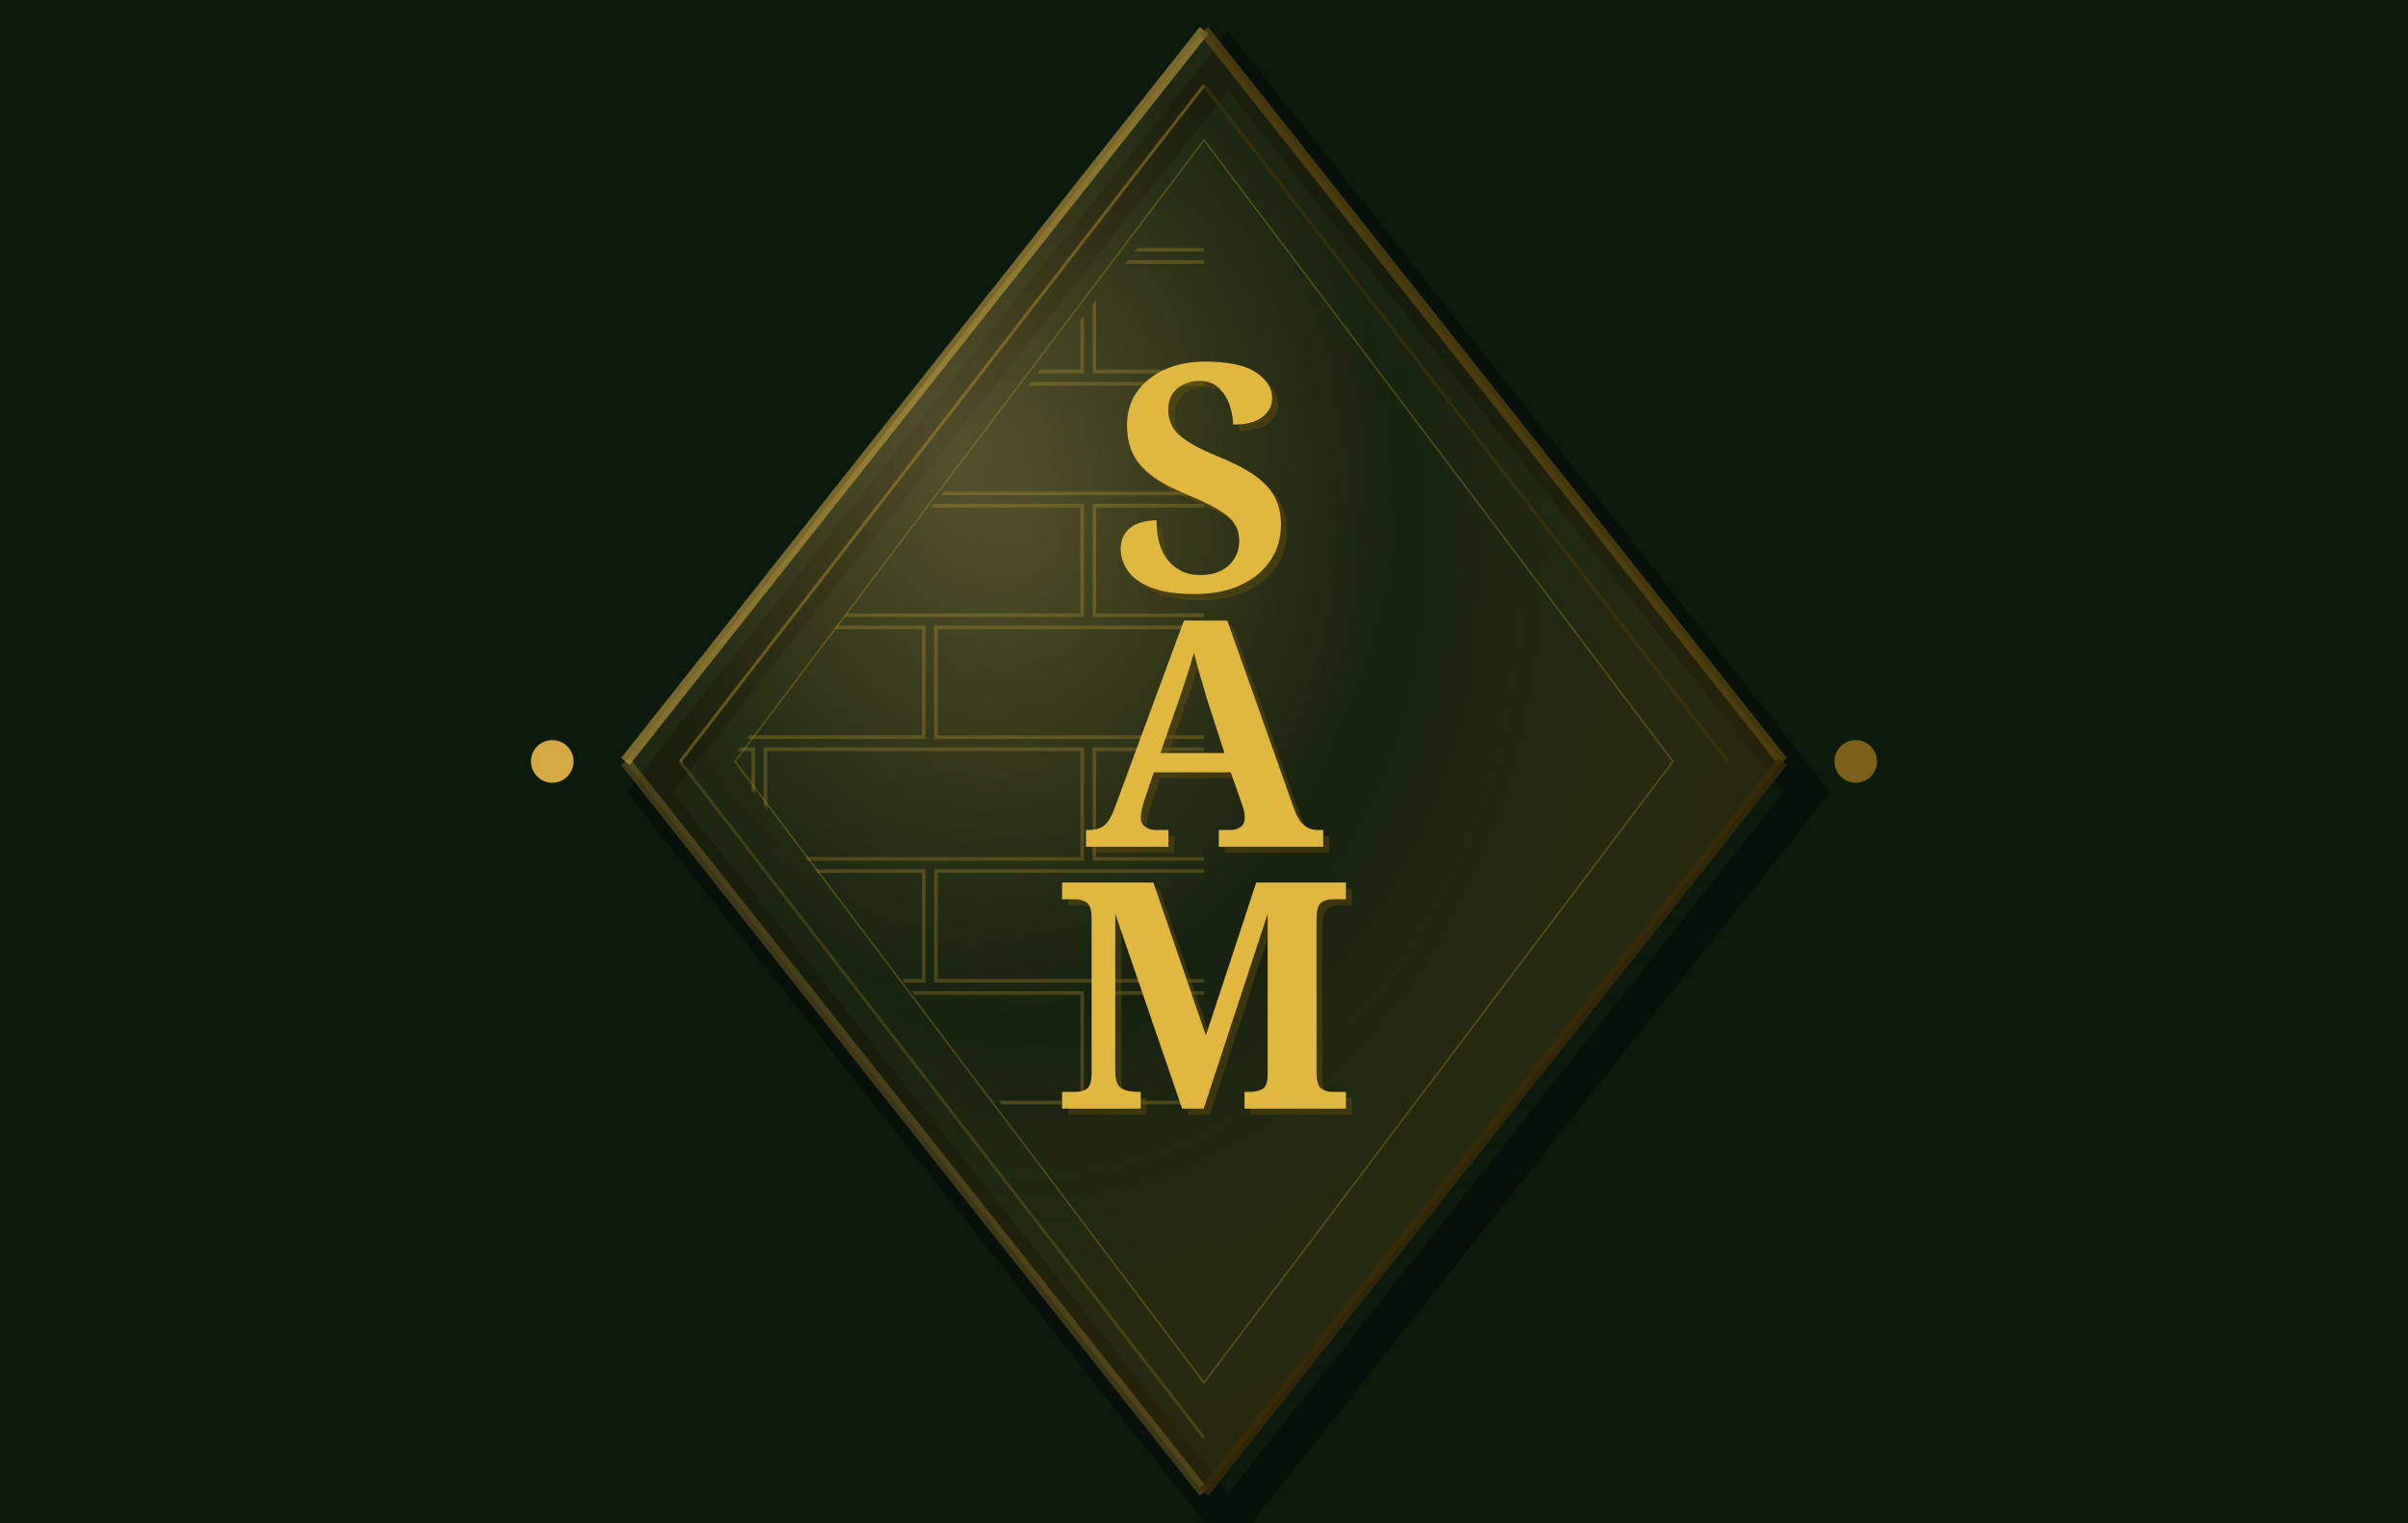
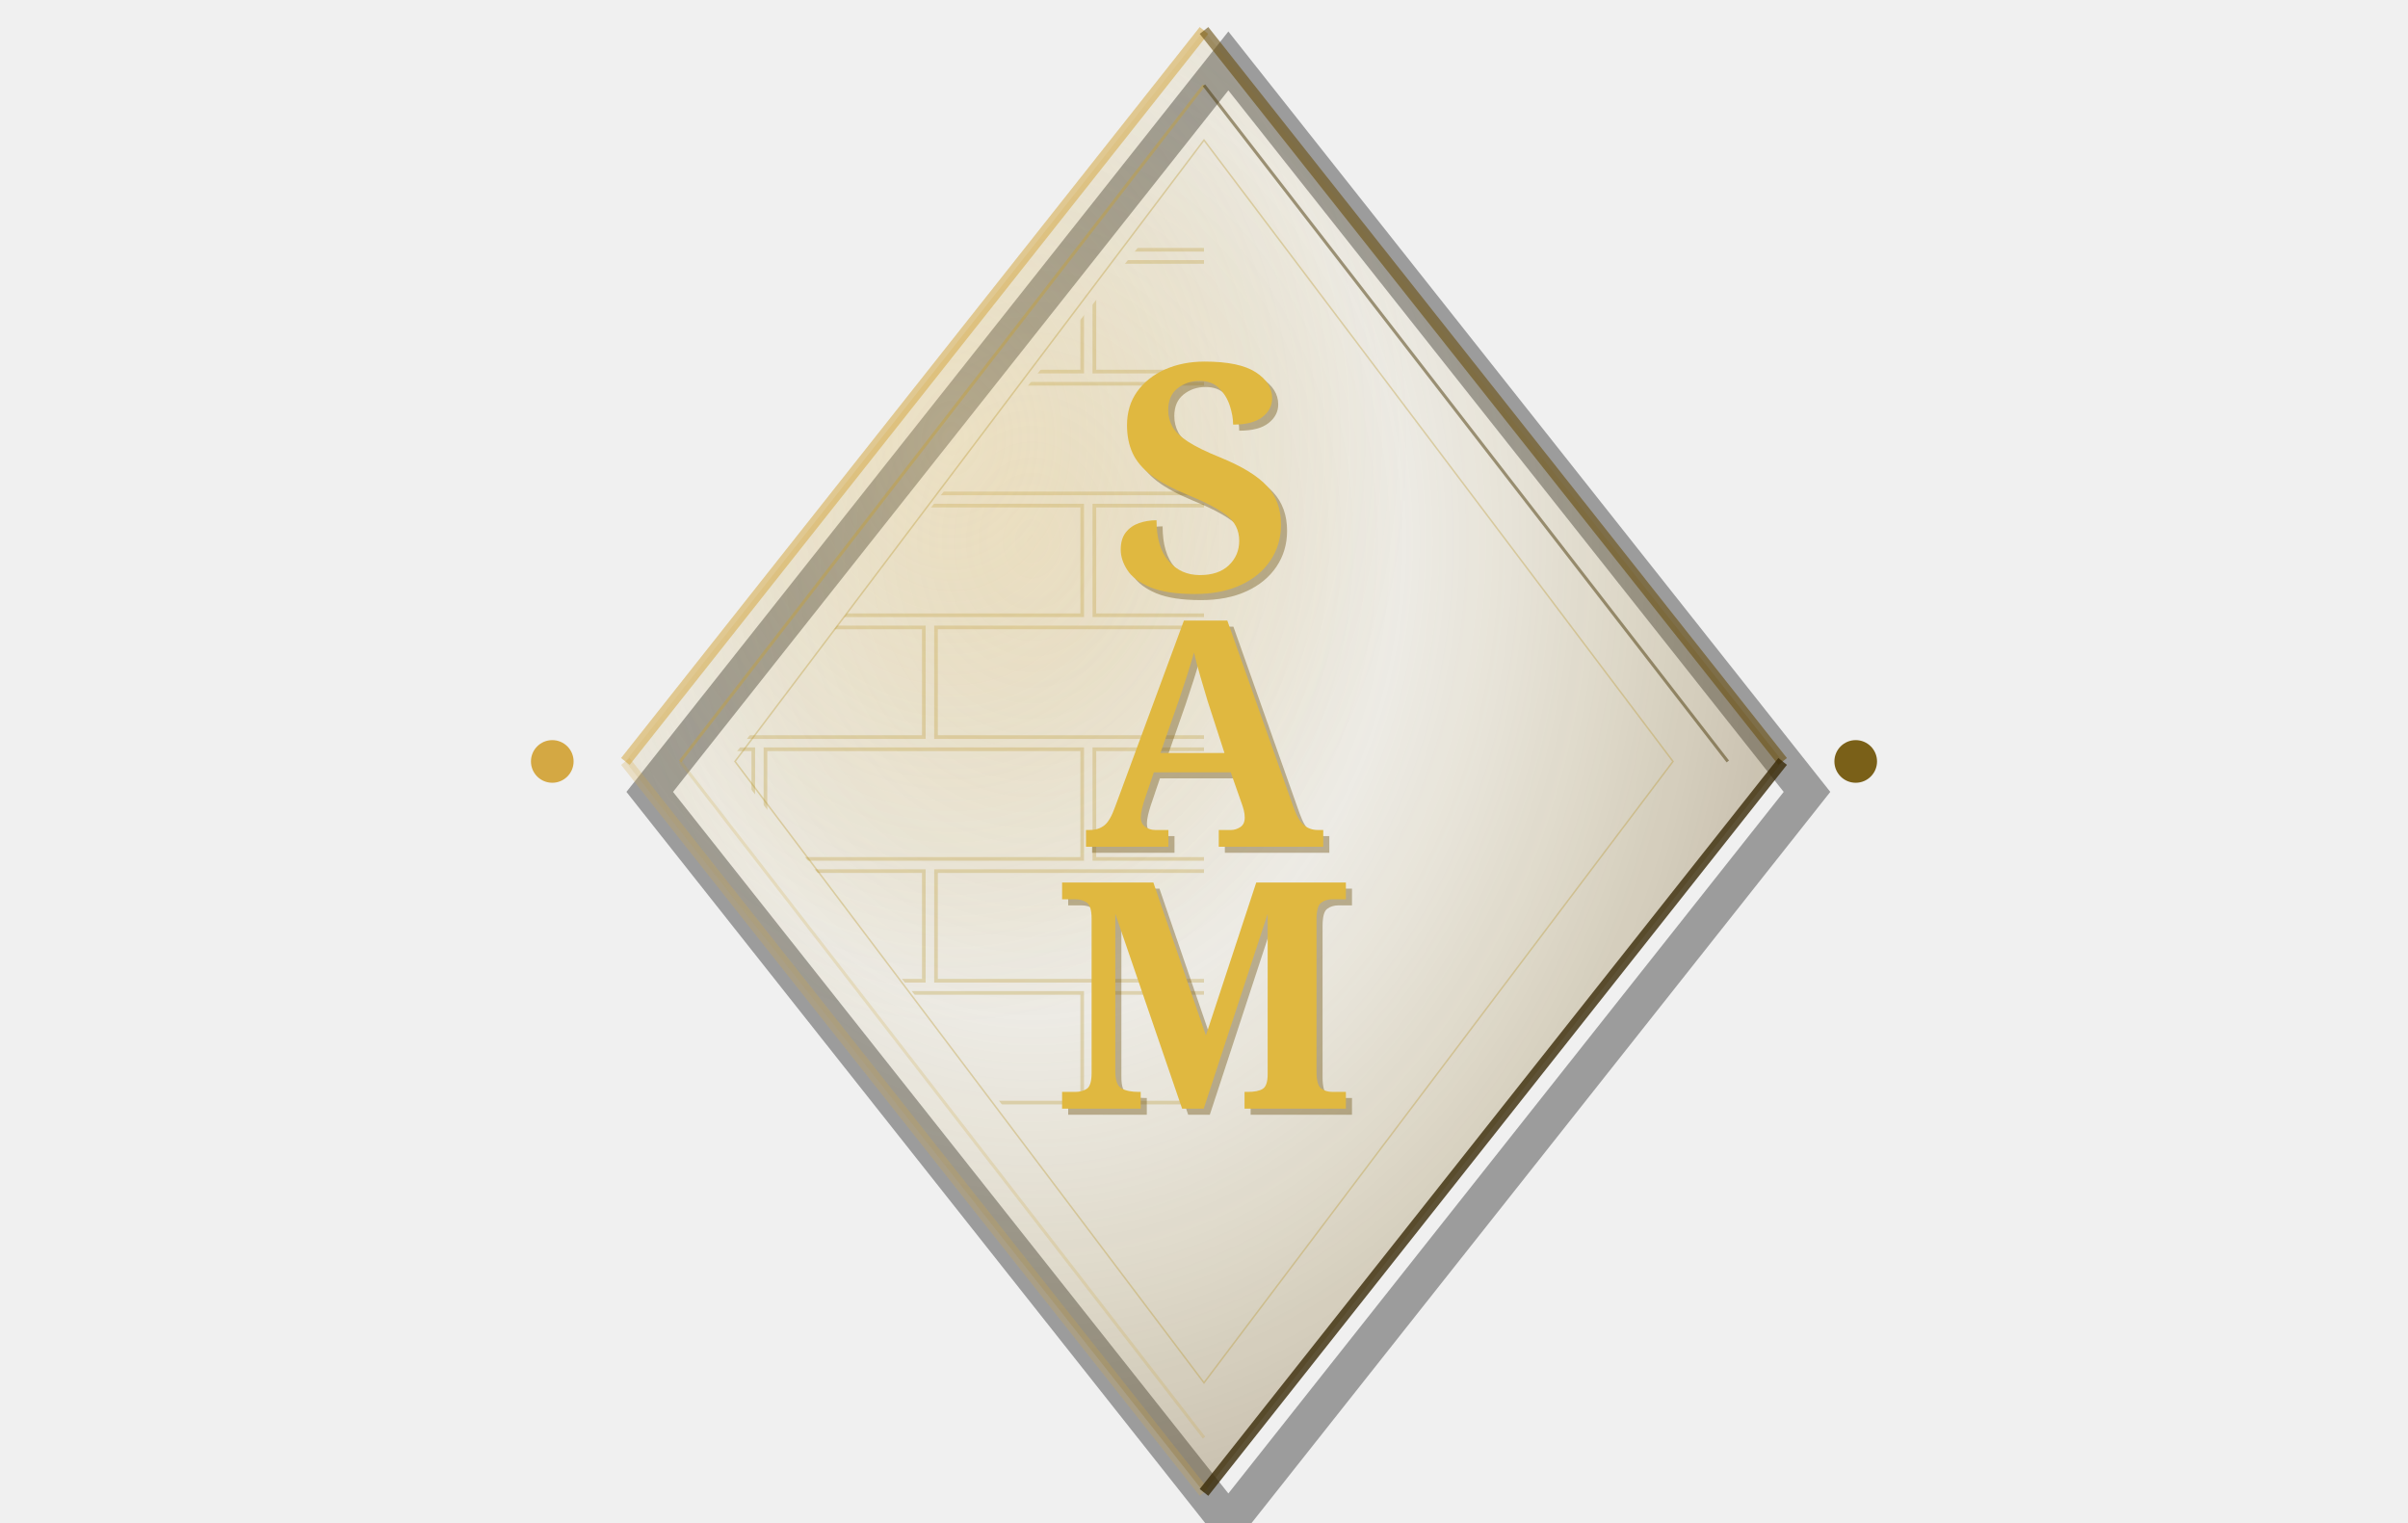
<svg xmlns="http://www.w3.org/2000/svg" width="680" height="430" viewBox="215 85 250 250">
  <defs>
    <clipPath id="clip-links">
      <polygon points="340,112 340,308 262,210" />
    </clipPath>
    <radialGradient id="diepte" cx="35%" cy="35%" r="65%">
      <stop offset="0%" stop-color="#d4a843" stop-opacity="0.18" />
      <stop offset="50%" stop-color="#b8962e" stop-opacity="0.06" />
      <stop offset="100%" stop-color="#6b5010" stop-opacity="0.28" />
    </radialGradient>
    <radialGradient id="glans" cx="28%" cy="28%" r="40%">
      <stop offset="0%" stop-color="#f0d080" stop-opacity="0.22" />
      <stop offset="100%" stop-color="#b8962e" stop-opacity="0" />
    </radialGradient>
    <mask id="imagine-text-gaps-kfl8do" maskUnits="userSpaceOnUse">
      <rect x="0" y="0" width="680" height="430" fill="white" />
      <rect x="320.127" y="133.266" width="41.746" height="63.458" fill="black" rx="2" />
      <rect x="319.127" y="132.266" width="41.746" height="63.458" fill="black" rx="2" />
      <rect x="315.859" y="175.266" width="50.273" height="63.458" fill="black" rx="2" />
      <rect x="314.859" y="174.266" width="50.273" height="63.458" fill="black" rx="2" />
      <rect x="310.392" y="218.266" width="61.217" height="63.458" fill="black" rx="2" />
      <rect x="309.392" y="217.266" width="61.217" height="63.458" fill="black" rx="2" />
      <rect x="262.672" y="364.3" width="154.657" height="12.374" fill="black" rx="2" />
      <rect x="257.771" y="380.138" width="164.458" height="11.537" fill="black" rx="2" />
    </mask>
  </defs>
-   <rect width="680" height="420" fill="#0c1a0e" style="fill:rgb(12, 26, 14);stroke:none;color:rgb(0, 0, 0);stroke-width:1px;stroke-linecap:butt;stroke-linejoin:miter;opacity:1;font-family:&quot;Anthropic Sans&quot;, -apple-system, &quot;system-ui&quot;, &quot;Segoe UI&quot;, sans-serif;font-size:16px;font-weight:400;text-anchor:start;dominant-baseline:auto" />
  <polygon points="344,95 439,215 344,335 249,215" fill="none" stroke="#000" stroke-width="6" opacity="0.35" style="fill:none;stroke:rgb(0, 0, 0);color:rgb(0, 0, 0);stroke-width:6px;stroke-linecap:butt;stroke-linejoin:miter;opacity:0.35;font-family:&quot;Anthropic Sans&quot;, -apple-system, &quot;system-ui&quot;, &quot;Segoe UI&quot;, sans-serif;font-size:16px;font-weight:400;text-anchor:start;dominant-baseline:auto" />
  <g clip-path="url(#clip-links)" stroke="#b8962e" stroke-width="0.6" fill="none" opacity="0.30" style="fill:none;stroke:rgb(184, 150, 46);color:rgb(0, 0, 0);stroke-width:0.6px;stroke-linecap:butt;stroke-linejoin:miter;opacity:0.3;font-family:&quot;Anthropic Sans&quot;, -apple-system, &quot;system-ui&quot;, &quot;Segoe UI&quot;, sans-serif;font-size:16px;font-weight:400;text-anchor:start;dominant-baseline:auto">
    <rect x="160" y="88" width="52" height="18" style="fill:none;stroke:rgb(184, 150, 46);color:rgb(0, 0, 0);stroke-width:0.6px;stroke-linecap:butt;stroke-linejoin:miter;opacity:1;font-family:&quot;Anthropic Sans&quot;, -apple-system, &quot;system-ui&quot;, &quot;Segoe UI&quot;, sans-serif;font-size:16px;font-weight:400;text-anchor:start;dominant-baseline:auto" />
    <rect x="214" y="88" width="52" height="18" style="fill:none;stroke:rgb(184, 150, 46);color:rgb(0, 0, 0);stroke-width:0.6px;stroke-linecap:butt;stroke-linejoin:miter;opacity:1;font-family:&quot;Anthropic Sans&quot;, -apple-system, &quot;system-ui&quot;, &quot;Segoe UI&quot;, sans-serif;font-size:16px;font-weight:400;text-anchor:start;dominant-baseline:auto" />
    <rect x="268" y="88" width="52" height="18" style="fill:none;stroke:rgb(184, 150, 46);color:rgb(0, 0, 0);stroke-width:0.6px;stroke-linecap:butt;stroke-linejoin:miter;opacity:1;font-family:&quot;Anthropic Sans&quot;, -apple-system, &quot;system-ui&quot;, &quot;Segoe UI&quot;, sans-serif;font-size:16px;font-weight:400;text-anchor:start;dominant-baseline:auto" />
    <rect x="322" y="88" width="52" height="18" style="fill:none;stroke:rgb(184, 150, 46);color:rgb(0, 0, 0);stroke-width:0.6px;stroke-linecap:butt;stroke-linejoin:miter;opacity:1;font-family:&quot;Anthropic Sans&quot;, -apple-system, &quot;system-ui&quot;, &quot;Segoe UI&quot;, sans-serif;font-size:16px;font-weight:400;text-anchor:start;dominant-baseline:auto" />
    <rect x="134" y="108" width="52" height="18" style="fill:none;stroke:rgb(184, 150, 46);color:rgb(0, 0, 0);stroke-width:0.6px;stroke-linecap:butt;stroke-linejoin:miter;opacity:1;font-family:&quot;Anthropic Sans&quot;, -apple-system, &quot;system-ui&quot;, &quot;Segoe UI&quot;, sans-serif;font-size:16px;font-weight:400;text-anchor:start;dominant-baseline:auto" />
    <rect x="188" y="108" width="52" height="18" style="fill:none;stroke:rgb(184, 150, 46);color:rgb(0, 0, 0);stroke-width:0.6px;stroke-linecap:butt;stroke-linejoin:miter;opacity:1;font-family:&quot;Anthropic Sans&quot;, -apple-system, &quot;system-ui&quot;, &quot;Segoe UI&quot;, sans-serif;font-size:16px;font-weight:400;text-anchor:start;dominant-baseline:auto" />
    <rect x="242" y="108" width="52" height="18" style="fill:none;stroke:rgb(184, 150, 46);color:rgb(0, 0, 0);stroke-width:0.6px;stroke-linecap:butt;stroke-linejoin:miter;opacity:1;font-family:&quot;Anthropic Sans&quot;, -apple-system, &quot;system-ui&quot;, &quot;Segoe UI&quot;, sans-serif;font-size:16px;font-weight:400;text-anchor:start;dominant-baseline:auto" />
    <rect x="296" y="108" width="52" height="18" style="fill:none;stroke:rgb(184, 150, 46);color:rgb(0, 0, 0);stroke-width:0.6px;stroke-linecap:butt;stroke-linejoin:miter;opacity:1;font-family:&quot;Anthropic Sans&quot;, -apple-system, &quot;system-ui&quot;, &quot;Segoe UI&quot;, sans-serif;font-size:16px;font-weight:400;text-anchor:start;dominant-baseline:auto" />
    <rect x="350" y="108" width="52" height="18" style="fill:none;stroke:rgb(184, 150, 46);color:rgb(0, 0, 0);stroke-width:0.6px;stroke-linecap:butt;stroke-linejoin:miter;opacity:1;font-family:&quot;Anthropic Sans&quot;, -apple-system, &quot;system-ui&quot;, &quot;Segoe UI&quot;, sans-serif;font-size:16px;font-weight:400;text-anchor:start;dominant-baseline:auto" />
    <rect x="160" y="128" width="52" height="18" style="fill:none;stroke:rgb(184, 150, 46);color:rgb(0, 0, 0);stroke-width:0.6px;stroke-linecap:butt;stroke-linejoin:miter;opacity:1;font-family:&quot;Anthropic Sans&quot;, -apple-system, &quot;system-ui&quot;, &quot;Segoe UI&quot;, sans-serif;font-size:16px;font-weight:400;text-anchor:start;dominant-baseline:auto" />
    <rect x="214" y="128" width="52" height="18" style="fill:none;stroke:rgb(184, 150, 46);color:rgb(0, 0, 0);stroke-width:0.6px;stroke-linecap:butt;stroke-linejoin:miter;opacity:1;font-family:&quot;Anthropic Sans&quot;, -apple-system, &quot;system-ui&quot;, &quot;Segoe UI&quot;, sans-serif;font-size:16px;font-weight:400;text-anchor:start;dominant-baseline:auto" />
    <rect x="268" y="128" width="52" height="18" style="fill:none;stroke:rgb(184, 150, 46);color:rgb(0, 0, 0);stroke-width:0.6px;stroke-linecap:butt;stroke-linejoin:miter;opacity:1;font-family:&quot;Anthropic Sans&quot;, -apple-system, &quot;system-ui&quot;, &quot;Segoe UI&quot;, sans-serif;font-size:16px;font-weight:400;text-anchor:start;dominant-baseline:auto" />
    <rect x="322" y="128" width="52" height="18" style="fill:none;stroke:rgb(184, 150, 46);color:rgb(0, 0, 0);stroke-width:0.6px;stroke-linecap:butt;stroke-linejoin:miter;opacity:1;font-family:&quot;Anthropic Sans&quot;, -apple-system, &quot;system-ui&quot;, &quot;Segoe UI&quot;, sans-serif;font-size:16px;font-weight:400;text-anchor:start;dominant-baseline:auto" />
    <rect x="134" y="148" width="52" height="18" style="fill:none;stroke:rgb(184, 150, 46);color:rgb(0, 0, 0);stroke-width:0.6px;stroke-linecap:butt;stroke-linejoin:miter;opacity:1;font-family:&quot;Anthropic Sans&quot;, -apple-system, &quot;system-ui&quot;, &quot;Segoe UI&quot;, sans-serif;font-size:16px;font-weight:400;text-anchor:start;dominant-baseline:auto" />
    <rect x="188" y="148" width="52" height="18" style="fill:none;stroke:rgb(184, 150, 46);color:rgb(0, 0, 0);stroke-width:0.6px;stroke-linecap:butt;stroke-linejoin:miter;opacity:1;font-family:&quot;Anthropic Sans&quot;, -apple-system, &quot;system-ui&quot;, &quot;Segoe UI&quot;, sans-serif;font-size:16px;font-weight:400;text-anchor:start;dominant-baseline:auto" />
    <rect x="242" y="148" width="52" height="18" style="fill:none;stroke:rgb(184, 150, 46);color:rgb(0, 0, 0);stroke-width:0.6px;stroke-linecap:butt;stroke-linejoin:miter;opacity:1;font-family:&quot;Anthropic Sans&quot;, -apple-system, &quot;system-ui&quot;, &quot;Segoe UI&quot;, sans-serif;font-size:16px;font-weight:400;text-anchor:start;dominant-baseline:auto" />
    <rect x="296" y="148" width="52" height="18" style="fill:none;stroke:rgb(184, 150, 46);color:rgb(0, 0, 0);stroke-width:0.6px;stroke-linecap:butt;stroke-linejoin:miter;opacity:1;font-family:&quot;Anthropic Sans&quot;, -apple-system, &quot;system-ui&quot;, &quot;Segoe UI&quot;, sans-serif;font-size:16px;font-weight:400;text-anchor:start;dominant-baseline:auto" />
    <rect x="350" y="148" width="52" height="18" style="fill:none;stroke:rgb(184, 150, 46);color:rgb(0, 0, 0);stroke-width:0.6px;stroke-linecap:butt;stroke-linejoin:miter;opacity:1;font-family:&quot;Anthropic Sans&quot;, -apple-system, &quot;system-ui&quot;, &quot;Segoe UI&quot;, sans-serif;font-size:16px;font-weight:400;text-anchor:start;dominant-baseline:auto" />
    <rect x="160" y="168" width="52" height="18" style="fill:none;stroke:rgb(184, 150, 46);color:rgb(0, 0, 0);stroke-width:0.6px;stroke-linecap:butt;stroke-linejoin:miter;opacity:1;font-family:&quot;Anthropic Sans&quot;, -apple-system, &quot;system-ui&quot;, &quot;Segoe UI&quot;, sans-serif;font-size:16px;font-weight:400;text-anchor:start;dominant-baseline:auto" />
    <rect x="214" y="168" width="52" height="18" style="fill:none;stroke:rgb(184, 150, 46);color:rgb(0, 0, 0);stroke-width:0.6px;stroke-linecap:butt;stroke-linejoin:miter;opacity:1;font-family:&quot;Anthropic Sans&quot;, -apple-system, &quot;system-ui&quot;, &quot;Segoe UI&quot;, sans-serif;font-size:16px;font-weight:400;text-anchor:start;dominant-baseline:auto" />
    <rect x="268" y="168" width="52" height="18" style="fill:none;stroke:rgb(184, 150, 46);color:rgb(0, 0, 0);stroke-width:0.6px;stroke-linecap:butt;stroke-linejoin:miter;opacity:1;font-family:&quot;Anthropic Sans&quot;, -apple-system, &quot;system-ui&quot;, &quot;Segoe UI&quot;, sans-serif;font-size:16px;font-weight:400;text-anchor:start;dominant-baseline:auto" />
    <rect x="322" y="168" width="52" height="18" style="fill:none;stroke:rgb(184, 150, 46);color:rgb(0, 0, 0);stroke-width:0.6px;stroke-linecap:butt;stroke-linejoin:miter;opacity:1;font-family:&quot;Anthropic Sans&quot;, -apple-system, &quot;system-ui&quot;, &quot;Segoe UI&quot;, sans-serif;font-size:16px;font-weight:400;text-anchor:start;dominant-baseline:auto" />
    <rect x="134" y="188" width="52" height="18" style="fill:none;stroke:rgb(184, 150, 46);color:rgb(0, 0, 0);stroke-width:0.6px;stroke-linecap:butt;stroke-linejoin:miter;opacity:1;font-family:&quot;Anthropic Sans&quot;, -apple-system, &quot;system-ui&quot;, &quot;Segoe UI&quot;, sans-serif;font-size:16px;font-weight:400;text-anchor:start;dominant-baseline:auto" />
    <rect x="188" y="188" width="52" height="18" style="fill:none;stroke:rgb(184, 150, 46);color:rgb(0, 0, 0);stroke-width:0.6px;stroke-linecap:butt;stroke-linejoin:miter;opacity:1;font-family:&quot;Anthropic Sans&quot;, -apple-system, &quot;system-ui&quot;, &quot;Segoe UI&quot;, sans-serif;font-size:16px;font-weight:400;text-anchor:start;dominant-baseline:auto" />
    <rect x="242" y="188" width="52" height="18" style="fill:none;stroke:rgb(184, 150, 46);color:rgb(0, 0, 0);stroke-width:0.6px;stroke-linecap:butt;stroke-linejoin:miter;opacity:1;font-family:&quot;Anthropic Sans&quot;, -apple-system, &quot;system-ui&quot;, &quot;Segoe UI&quot;, sans-serif;font-size:16px;font-weight:400;text-anchor:start;dominant-baseline:auto" />
    <rect x="296" y="188" width="52" height="18" style="fill:none;stroke:rgb(184, 150, 46);color:rgb(0, 0, 0);stroke-width:0.6px;stroke-linecap:butt;stroke-linejoin:miter;opacity:1;font-family:&quot;Anthropic Sans&quot;, -apple-system, &quot;system-ui&quot;, &quot;Segoe UI&quot;, sans-serif;font-size:16px;font-weight:400;text-anchor:start;dominant-baseline:auto" />
    <rect x="350" y="188" width="52" height="18" style="fill:none;stroke:rgb(184, 150, 46);color:rgb(0, 0, 0);stroke-width:0.6px;stroke-linecap:butt;stroke-linejoin:miter;opacity:1;font-family:&quot;Anthropic Sans&quot;, -apple-system, &quot;system-ui&quot;, &quot;Segoe UI&quot;, sans-serif;font-size:16px;font-weight:400;text-anchor:start;dominant-baseline:auto" />
    <rect x="160" y="208" width="52" height="18" style="fill:none;stroke:rgb(184, 150, 46);color:rgb(0, 0, 0);stroke-width:0.6px;stroke-linecap:butt;stroke-linejoin:miter;opacity:1;font-family:&quot;Anthropic Sans&quot;, -apple-system, &quot;system-ui&quot;, &quot;Segoe UI&quot;, sans-serif;font-size:16px;font-weight:400;text-anchor:start;dominant-baseline:auto" />
    <rect x="214" y="208" width="52" height="18" style="fill:none;stroke:rgb(184, 150, 46);color:rgb(0, 0, 0);stroke-width:0.6px;stroke-linecap:butt;stroke-linejoin:miter;opacity:1;font-family:&quot;Anthropic Sans&quot;, -apple-system, &quot;system-ui&quot;, &quot;Segoe UI&quot;, sans-serif;font-size:16px;font-weight:400;text-anchor:start;dominant-baseline:auto" />
    <rect x="268" y="208" width="52" height="18" style="fill:none;stroke:rgb(184, 150, 46);color:rgb(0, 0, 0);stroke-width:0.6px;stroke-linecap:butt;stroke-linejoin:miter;opacity:1;font-family:&quot;Anthropic Sans&quot;, -apple-system, &quot;system-ui&quot;, &quot;Segoe UI&quot;, sans-serif;font-size:16px;font-weight:400;text-anchor:start;dominant-baseline:auto" />
    <rect x="322" y="208" width="52" height="18" style="fill:none;stroke:rgb(184, 150, 46);color:rgb(0, 0, 0);stroke-width:0.6px;stroke-linecap:butt;stroke-linejoin:miter;opacity:1;font-family:&quot;Anthropic Sans&quot;, -apple-system, &quot;system-ui&quot;, &quot;Segoe UI&quot;, sans-serif;font-size:16px;font-weight:400;text-anchor:start;dominant-baseline:auto" />
    <rect x="134" y="228" width="52" height="18" style="fill:none;stroke:rgb(184, 150, 46);color:rgb(0, 0, 0);stroke-width:0.6px;stroke-linecap:butt;stroke-linejoin:miter;opacity:1;font-family:&quot;Anthropic Sans&quot;, -apple-system, &quot;system-ui&quot;, &quot;Segoe UI&quot;, sans-serif;font-size:16px;font-weight:400;text-anchor:start;dominant-baseline:auto" />
    <rect x="188" y="228" width="52" height="18" style="fill:none;stroke:rgb(184, 150, 46);color:rgb(0, 0, 0);stroke-width:0.6px;stroke-linecap:butt;stroke-linejoin:miter;opacity:1;font-family:&quot;Anthropic Sans&quot;, -apple-system, &quot;system-ui&quot;, &quot;Segoe UI&quot;, sans-serif;font-size:16px;font-weight:400;text-anchor:start;dominant-baseline:auto" />
    <rect x="242" y="228" width="52" height="18" style="fill:none;stroke:rgb(184, 150, 46);color:rgb(0, 0, 0);stroke-width:0.6px;stroke-linecap:butt;stroke-linejoin:miter;opacity:1;font-family:&quot;Anthropic Sans&quot;, -apple-system, &quot;system-ui&quot;, &quot;Segoe UI&quot;, sans-serif;font-size:16px;font-weight:400;text-anchor:start;dominant-baseline:auto" />
    <rect x="296" y="228" width="52" height="18" style="fill:none;stroke:rgb(184, 150, 46);color:rgb(0, 0, 0);stroke-width:0.6px;stroke-linecap:butt;stroke-linejoin:miter;opacity:1;font-family:&quot;Anthropic Sans&quot;, -apple-system, &quot;system-ui&quot;, &quot;Segoe UI&quot;, sans-serif;font-size:16px;font-weight:400;text-anchor:start;dominant-baseline:auto" />
    <rect x="160" y="248" width="52" height="18" style="fill:none;stroke:rgb(184, 150, 46);color:rgb(0, 0, 0);stroke-width:0.6px;stroke-linecap:butt;stroke-linejoin:miter;opacity:1;font-family:&quot;Anthropic Sans&quot;, -apple-system, &quot;system-ui&quot;, &quot;Segoe UI&quot;, sans-serif;font-size:16px;font-weight:400;text-anchor:start;dominant-baseline:auto" />
    <rect x="214" y="248" width="52" height="18" style="fill:none;stroke:rgb(184, 150, 46);color:rgb(0, 0, 0);stroke-width:0.6px;stroke-linecap:butt;stroke-linejoin:miter;opacity:1;font-family:&quot;Anthropic Sans&quot;, -apple-system, &quot;system-ui&quot;, &quot;Segoe UI&quot;, sans-serif;font-size:16px;font-weight:400;text-anchor:start;dominant-baseline:auto" />
    <rect x="268" y="248" width="52" height="18" style="fill:none;stroke:rgb(184, 150, 46);color:rgb(0, 0, 0);stroke-width:0.6px;stroke-linecap:butt;stroke-linejoin:miter;opacity:1;font-family:&quot;Anthropic Sans&quot;, -apple-system, &quot;system-ui&quot;, &quot;Segoe UI&quot;, sans-serif;font-size:16px;font-weight:400;text-anchor:start;dominant-baseline:auto" />
    <rect x="322" y="248" width="52" height="18" style="fill:none;stroke:rgb(184, 150, 46);color:rgb(0, 0, 0);stroke-width:0.6px;stroke-linecap:butt;stroke-linejoin:miter;opacity:1;font-family:&quot;Anthropic Sans&quot;, -apple-system, &quot;system-ui&quot;, &quot;Segoe UI&quot;, sans-serif;font-size:16px;font-weight:400;text-anchor:start;dominant-baseline:auto" />
    <rect x="134" y="268" width="52" height="18" style="fill:none;stroke:rgb(184, 150, 46);color:rgb(0, 0, 0);stroke-width:0.6px;stroke-linecap:butt;stroke-linejoin:miter;opacity:1;font-family:&quot;Anthropic Sans&quot;, -apple-system, &quot;system-ui&quot;, &quot;Segoe UI&quot;, sans-serif;font-size:16px;font-weight:400;text-anchor:start;dominant-baseline:auto" />
    <rect x="188" y="268" width="52" height="18" style="fill:none;stroke:rgb(184, 150, 46);color:rgb(0, 0, 0);stroke-width:0.6px;stroke-linecap:butt;stroke-linejoin:miter;opacity:1;font-family:&quot;Anthropic Sans&quot;, -apple-system, &quot;system-ui&quot;, &quot;Segoe UI&quot;, sans-serif;font-size:16px;font-weight:400;text-anchor:start;dominant-baseline:auto" />
    <rect x="242" y="268" width="52" height="18" style="fill:none;stroke:rgb(184, 150, 46);color:rgb(0, 0, 0);stroke-width:0.6px;stroke-linecap:butt;stroke-linejoin:miter;opacity:1;font-family:&quot;Anthropic Sans&quot;, -apple-system, &quot;system-ui&quot;, &quot;Segoe UI&quot;, sans-serif;font-size:16px;font-weight:400;text-anchor:start;dominant-baseline:auto" />
    <rect x="160" y="288" width="52" height="18" style="fill:none;stroke:rgb(184, 150, 46);color:rgb(0, 0, 0);stroke-width:0.6px;stroke-linecap:butt;stroke-linejoin:miter;opacity:1;font-family:&quot;Anthropic Sans&quot;, -apple-system, &quot;system-ui&quot;, &quot;Segoe UI&quot;, sans-serif;font-size:16px;font-weight:400;text-anchor:start;dominant-baseline:auto" />
    <rect x="214" y="288" width="52" height="18" style="fill:none;stroke:rgb(184, 150, 46);color:rgb(0, 0, 0);stroke-width:0.6px;stroke-linecap:butt;stroke-linejoin:miter;opacity:1;font-family:&quot;Anthropic Sans&quot;, -apple-system, &quot;system-ui&quot;, &quot;Segoe UI&quot;, sans-serif;font-size:16px;font-weight:400;text-anchor:start;dominant-baseline:auto" />
    <rect x="268" y="288" width="52" height="18" style="fill:none;stroke:rgb(184, 150, 46);color:rgb(0, 0, 0);stroke-width:0.6px;stroke-linecap:butt;stroke-linejoin:miter;opacity:1;font-family:&quot;Anthropic Sans&quot;, -apple-system, &quot;system-ui&quot;, &quot;Segoe UI&quot;, sans-serif;font-size:16px;font-weight:400;text-anchor:start;dominant-baseline:auto" />
    <rect x="134" y="308" width="52" height="18" style="fill:none;stroke:rgb(184, 150, 46);color:rgb(0, 0, 0);stroke-width:0.6px;stroke-linecap:butt;stroke-linejoin:miter;opacity:1;font-family:&quot;Anthropic Sans&quot;, -apple-system, &quot;system-ui&quot;, &quot;Segoe UI&quot;, sans-serif;font-size:16px;font-weight:400;text-anchor:start;dominant-baseline:auto" />
    <rect x="188" y="308" width="52" height="18" style="fill:none;stroke:rgb(184, 150, 46);color:rgb(0, 0, 0);stroke-width:0.6px;stroke-linecap:butt;stroke-linejoin:miter;opacity:1;font-family:&quot;Anthropic Sans&quot;, -apple-system, &quot;system-ui&quot;, &quot;Segoe UI&quot;, sans-serif;font-size:16px;font-weight:400;text-anchor:start;dominant-baseline:auto" />
  </g>
  <line x1="340" y1="90" x2="340" y2="330" stroke="#b8962e" stroke-width="0.4" opacity="0.2" mask="url(#imagine-text-gaps-kfl8do)" style="fill:rgb(0, 0, 0);stroke:rgb(184, 150, 46);color:rgb(0, 0, 0);stroke-width:0.4px;stroke-linecap:butt;stroke-linejoin:miter;opacity:0.2;font-family:&quot;Anthropic Sans&quot;, -apple-system, &quot;system-ui&quot;, &quot;Segoe UI&quot;, sans-serif;font-size:16px;font-weight:400;text-anchor:start;dominant-baseline:auto" />
  <polygon points="340,90 435,210 340,330 245,210" fill="url(#diepte)" style="stroke:none;color:rgb(0, 0, 0);stroke-width:1px;stroke-linecap:butt;stroke-linejoin:miter;opacity:1;font-family:&quot;Anthropic Sans&quot;, -apple-system, &quot;system-ui&quot;, &quot;Segoe UI&quot;, sans-serif;font-size:16px;font-weight:400;text-anchor:start;dominant-baseline:auto" />
  <polygon points="340,90 435,210 340,330 245,210" fill="url(#glans)" style="stroke:none;color:rgb(0, 0, 0);stroke-width:1px;stroke-linecap:butt;stroke-linejoin:miter;opacity:1;font-family:&quot;Anthropic Sans&quot;, -apple-system, &quot;system-ui&quot;, &quot;Segoe UI&quot;, sans-serif;font-size:16px;font-weight:400;text-anchor:start;dominant-baseline:auto" />
  <line x1="340" y1="90" x2="245" y2="210" stroke="#d4a843" stroke-width="1.8" opacity="0.55" style="fill:rgb(0, 0, 0);stroke:rgb(212, 168, 67);color:rgb(0, 0, 0);stroke-width:1.8px;stroke-linecap:butt;stroke-linejoin:miter;opacity:0.55;font-family:&quot;Anthropic Sans&quot;, -apple-system, &quot;system-ui&quot;, &quot;Segoe UI&quot;, sans-serif;font-size:16px;font-weight:400;text-anchor:start;dominant-baseline:auto" />
  <line x1="340" y1="90" x2="435" y2="210" stroke="#6b5010" stroke-width="1.8" opacity="0.6" style="fill:rgb(0, 0, 0);stroke:rgb(107, 80, 16);color:rgb(0, 0, 0);stroke-width:1.8px;stroke-linecap:butt;stroke-linejoin:miter;opacity:0.6;font-family:&quot;Anthropic Sans&quot;, -apple-system, &quot;system-ui&quot;, &quot;Segoe UI&quot;, sans-serif;font-size:16px;font-weight:400;text-anchor:start;dominant-baseline:auto" />
  <line x1="245" y1="210" x2="340" y2="330" stroke="#d4a843" stroke-width="1.8" opacity="0.25" style="fill:rgb(0, 0, 0);stroke:rgb(212, 168, 67);color:rgb(0, 0, 0);stroke-width:1.8px;stroke-linecap:butt;stroke-linejoin:miter;opacity:0.25;font-family:&quot;Anthropic Sans&quot;, -apple-system, &quot;system-ui&quot;, &quot;Segoe UI&quot;, sans-serif;font-size:16px;font-weight:400;text-anchor:start;dominant-baseline:auto" />
  <line x1="435" y1="210" x2="340" y2="330" stroke="#3a2a08" stroke-width="1.8" opacity="0.8" style="fill:rgb(0, 0, 0);stroke:rgb(58, 42, 8);color:rgb(0, 0, 0);stroke-width:1.8px;stroke-linecap:butt;stroke-linejoin:miter;opacity:0.8;font-family:&quot;Anthropic Sans&quot;, -apple-system, &quot;system-ui&quot;, &quot;Segoe UI&quot;, sans-serif;font-size:16px;font-weight:400;text-anchor:start;dominant-baseline:auto" />
  <line x1="340" y1="99" x2="254" y2="210" stroke="#c8a030" stroke-width="0.5" opacity="0.4" style="fill:rgb(0, 0, 0);stroke:rgb(200, 160, 48);color:rgb(0, 0, 0);stroke-width:0.5px;stroke-linecap:butt;stroke-linejoin:miter;opacity:0.4;font-family:&quot;Anthropic Sans&quot;, -apple-system, &quot;system-ui&quot;, &quot;Segoe UI&quot;, sans-serif;font-size:16px;font-weight:400;text-anchor:start;dominant-baseline:auto" />
  <line x1="340" y1="99" x2="426" y2="210" stroke="#4a3808" stroke-width="0.5" opacity="0.5" style="fill:rgb(0, 0, 0);stroke:rgb(74, 56, 8);color:rgb(0, 0, 0);stroke-width:0.5px;stroke-linecap:butt;stroke-linejoin:miter;opacity:0.5;font-family:&quot;Anthropic Sans&quot;, -apple-system, &quot;system-ui&quot;, &quot;Segoe UI&quot;, sans-serif;font-size:16px;font-weight:400;text-anchor:start;dominant-baseline:auto" />
  <line x1="254" y1="210" x2="340" y2="321" stroke="#c8a030" stroke-width="0.5" opacity="0.2" style="fill:rgb(0, 0, 0);stroke:rgb(200, 160, 48);color:rgb(0, 0, 0);stroke-width:0.5px;stroke-linecap:butt;stroke-linejoin:miter;opacity:0.2;font-family:&quot;Anthropic Sans&quot;, -apple-system, &quot;system-ui&quot;, &quot;Segoe UI&quot;, sans-serif;font-size:16px;font-weight:400;text-anchor:start;dominant-baseline:auto" />
  <line x1="426" y1="210" x2="340" y2="321" stroke="#2a1e04" stroke-width="0.5" opacity="0.6" mask="url(#imagine-text-gaps-kfl8do)" style="fill:rgb(0, 0, 0);stroke:rgb(42, 30, 4);color:rgb(0, 0, 0);stroke-width:0.5px;stroke-linecap:butt;stroke-linejoin:miter;opacity:0.6;font-family:&quot;Anthropic Sans&quot;, -apple-system, &quot;system-ui&quot;, &quot;Segoe UI&quot;, sans-serif;font-size:16px;font-weight:400;text-anchor:start;dominant-baseline:auto" />
  <polygon points="340,108 417,210 340,312 263,210" fill="none" stroke="#b8962e" stroke-width="0.25" opacity="0.35" style="fill:none;stroke:rgb(184, 150, 46);color:rgb(0, 0, 0);stroke-width:0.25px;stroke-linecap:butt;stroke-linejoin:miter;opacity:0.35;font-family:&quot;Anthropic Sans&quot;, -apple-system, &quot;system-ui&quot;, &quot;Segoe UI&quot;, sans-serif;font-size:16px;font-weight:400;text-anchor:start;dominant-baseline:auto" />
  <circle cx="340" cy="78" r="3.5" fill="#d4a843" style="fill:rgb(212, 168, 67);stroke:none;color:rgb(0, 0, 0);stroke-width:1px;stroke-linecap:butt;stroke-linejoin:miter;opacity:1;font-family:&quot;Anthropic Sans&quot;, -apple-system, &quot;system-ui&quot;, &quot;Segoe UI&quot;, sans-serif;font-size:16px;font-weight:400;text-anchor:start;dominant-baseline:auto" />
  <circle cx="447" cy="210" r="3.5" fill="#7a6018" style="fill:rgb(122, 96, 24);stroke:none;color:rgb(0, 0, 0);stroke-width:1px;stroke-linecap:butt;stroke-linejoin:miter;opacity:1;font-family:&quot;Anthropic Sans&quot;, -apple-system, &quot;system-ui&quot;, &quot;Segoe UI&quot;, sans-serif;font-size:16px;font-weight:400;text-anchor:start;dominant-baseline:auto" />
  <circle cx="340" cy="342" r="3.5" fill="#8a7020" style="fill:rgb(138, 112, 32);stroke:none;color:rgb(0, 0, 0);stroke-width:1px;stroke-linecap:butt;stroke-linejoin:miter;opacity:1;font-family:&quot;Anthropic Sans&quot;, -apple-system, &quot;system-ui&quot;, &quot;Segoe UI&quot;, sans-serif;font-size:16px;font-weight:400;text-anchor:start;dominant-baseline:auto" />
  <circle cx="233" cy="210" r="3.5" fill="#d4a843" style="fill:rgb(212, 168, 67);stroke:none;color:rgb(0, 0, 0);stroke-width:1px;stroke-linecap:butt;stroke-linejoin:miter;opacity:1;font-family:&quot;Anthropic Sans&quot;, -apple-system, &quot;system-ui&quot;, &quot;Segoe UI&quot;, sans-serif;font-size:16px;font-weight:400;text-anchor:start;dominant-baseline:auto" />
  <text x="341" y="183" font-family="Playfair Display, Georgia, serif" font-size="52" font-weight="700" fill="#6b5010" text-anchor="middle" opacity="0.4" style="fill:rgb(107, 80, 16);stroke:none;color:rgb(0, 0, 0);stroke-width:1px;stroke-linecap:butt;stroke-linejoin:miter;opacity:0.4;font-family:&quot;Playfair Display&quot;, Georgia, serif;font-size:52px;font-weight:700;text-anchor:middle;dominant-baseline:auto">S</text>
  <text x="340" y="182" font-family="Playfair Display, Georgia, serif" font-size="52" font-weight="700" fill="#e0b840" text-anchor="middle" style="fill:rgb(224, 184, 64);stroke:none;color:rgb(0, 0, 0);stroke-width:1px;stroke-linecap:butt;stroke-linejoin:miter;opacity:1;font-family:&quot;Playfair Display&quot;, Georgia, serif;font-size:52px;font-weight:700;text-anchor:middle;dominant-baseline:auto">S</text>
  <line x1="314" y1="192" x2="366" y2="192" stroke="#b8962e" stroke-width="0.5" opacity="0.5" mask="url(#imagine-text-gaps-kfl8do)" style="fill:rgb(0, 0, 0);stroke:rgb(184, 150, 46);color:rgb(0, 0, 0);stroke-width:0.5px;stroke-linecap:butt;stroke-linejoin:miter;opacity:0.5;font-family:&quot;Anthropic Sans&quot;, -apple-system, &quot;system-ui&quot;, &quot;Segoe UI&quot;, sans-serif;font-size:16px;font-weight:400;text-anchor:start;dominant-baseline:auto" />
  <text x="341" y="225" font-family="Playfair Display, Georgia, serif" font-size="52" font-weight="700" fill="#6b5010" text-anchor="middle" opacity="0.4" style="fill:rgb(107, 80, 16);stroke:none;color:rgb(0, 0, 0);stroke-width:1px;stroke-linecap:butt;stroke-linejoin:miter;opacity:0.4;font-family:&quot;Playfair Display&quot;, Georgia, serif;font-size:52px;font-weight:700;text-anchor:middle;dominant-baseline:auto">A</text>
  <text x="340" y="224" font-family="Playfair Display, Georgia, serif" font-size="52" font-weight="700" fill="#e0b840" text-anchor="middle" style="fill:rgb(224, 184, 64);stroke:none;color:rgb(0, 0, 0);stroke-width:1px;stroke-linecap:butt;stroke-linejoin:miter;opacity:1;font-family:&quot;Playfair Display&quot;, Georgia, serif;font-size:52px;font-weight:700;text-anchor:middle;dominant-baseline:auto">A</text>
  <line x1="314" y1="234" x2="366" y2="234" stroke="#b8962e" stroke-width="0.5" opacity="0.5" mask="url(#imagine-text-gaps-kfl8do)" style="fill:rgb(0, 0, 0);stroke:rgb(184, 150, 46);color:rgb(0, 0, 0);stroke-width:0.5px;stroke-linecap:butt;stroke-linejoin:miter;opacity:0.5;font-family:&quot;Anthropic Sans&quot;, -apple-system, &quot;system-ui&quot;, &quot;Segoe UI&quot;, sans-serif;font-size:16px;font-weight:400;text-anchor:start;dominant-baseline:auto" />
  <text x="341" y="268" font-family="Playfair Display, Georgia, serif" font-size="52" font-weight="700" fill="#6b5010" text-anchor="middle" opacity="0.4" style="fill:rgb(107, 80, 16);stroke:none;color:rgb(0, 0, 0);stroke-width:1px;stroke-linecap:butt;stroke-linejoin:miter;opacity:0.4;font-family:&quot;Playfair Display&quot;, Georgia, serif;font-size:52px;font-weight:700;text-anchor:middle;dominant-baseline:auto">M</text>
  <text x="340" y="267" font-family="Playfair Display, Georgia, serif" font-size="52" font-weight="700" fill="#e0b840" text-anchor="middle" style="fill:rgb(224, 184, 64);stroke:none;color:rgb(0, 0, 0);stroke-width:1px;stroke-linecap:butt;stroke-linejoin:miter;opacity:1;font-family:&quot;Playfair Display&quot;, Georgia, serif;font-size:52px;font-weight:700;text-anchor:middle;dominant-baseline:auto">M</text>
  <line x1="245" y1="358" x2="435" y2="358" stroke="#b8962e" stroke-width="0.4" opacity="0.3" style="fill:rgb(0, 0, 0);stroke:rgb(184, 150, 46);color:rgb(0, 0, 0);stroke-width:0.4px;stroke-linecap:butt;stroke-linejoin:miter;opacity:0.3;font-family:&quot;Anthropic Sans&quot;, -apple-system, &quot;system-ui&quot;, &quot;Segoe UI&quot;, sans-serif;font-size:16px;font-weight:400;text-anchor:start;dominant-baseline:auto" />
  <line x1="245" y1="396" x2="435" y2="396" stroke="#b8962e" stroke-width="0.4" opacity="0.3" style="fill:rgb(0, 0, 0);stroke:rgb(184, 150, 46);color:rgb(0, 0, 0);stroke-width:0.4px;stroke-linecap:butt;stroke-linejoin:miter;opacity:0.3;font-family:&quot;Anthropic Sans&quot;, -apple-system, &quot;system-ui&quot;, &quot;Segoe UI&quot;, sans-serif;font-size:16px;font-weight:400;text-anchor:start;dominant-baseline:auto" />
</svg>
